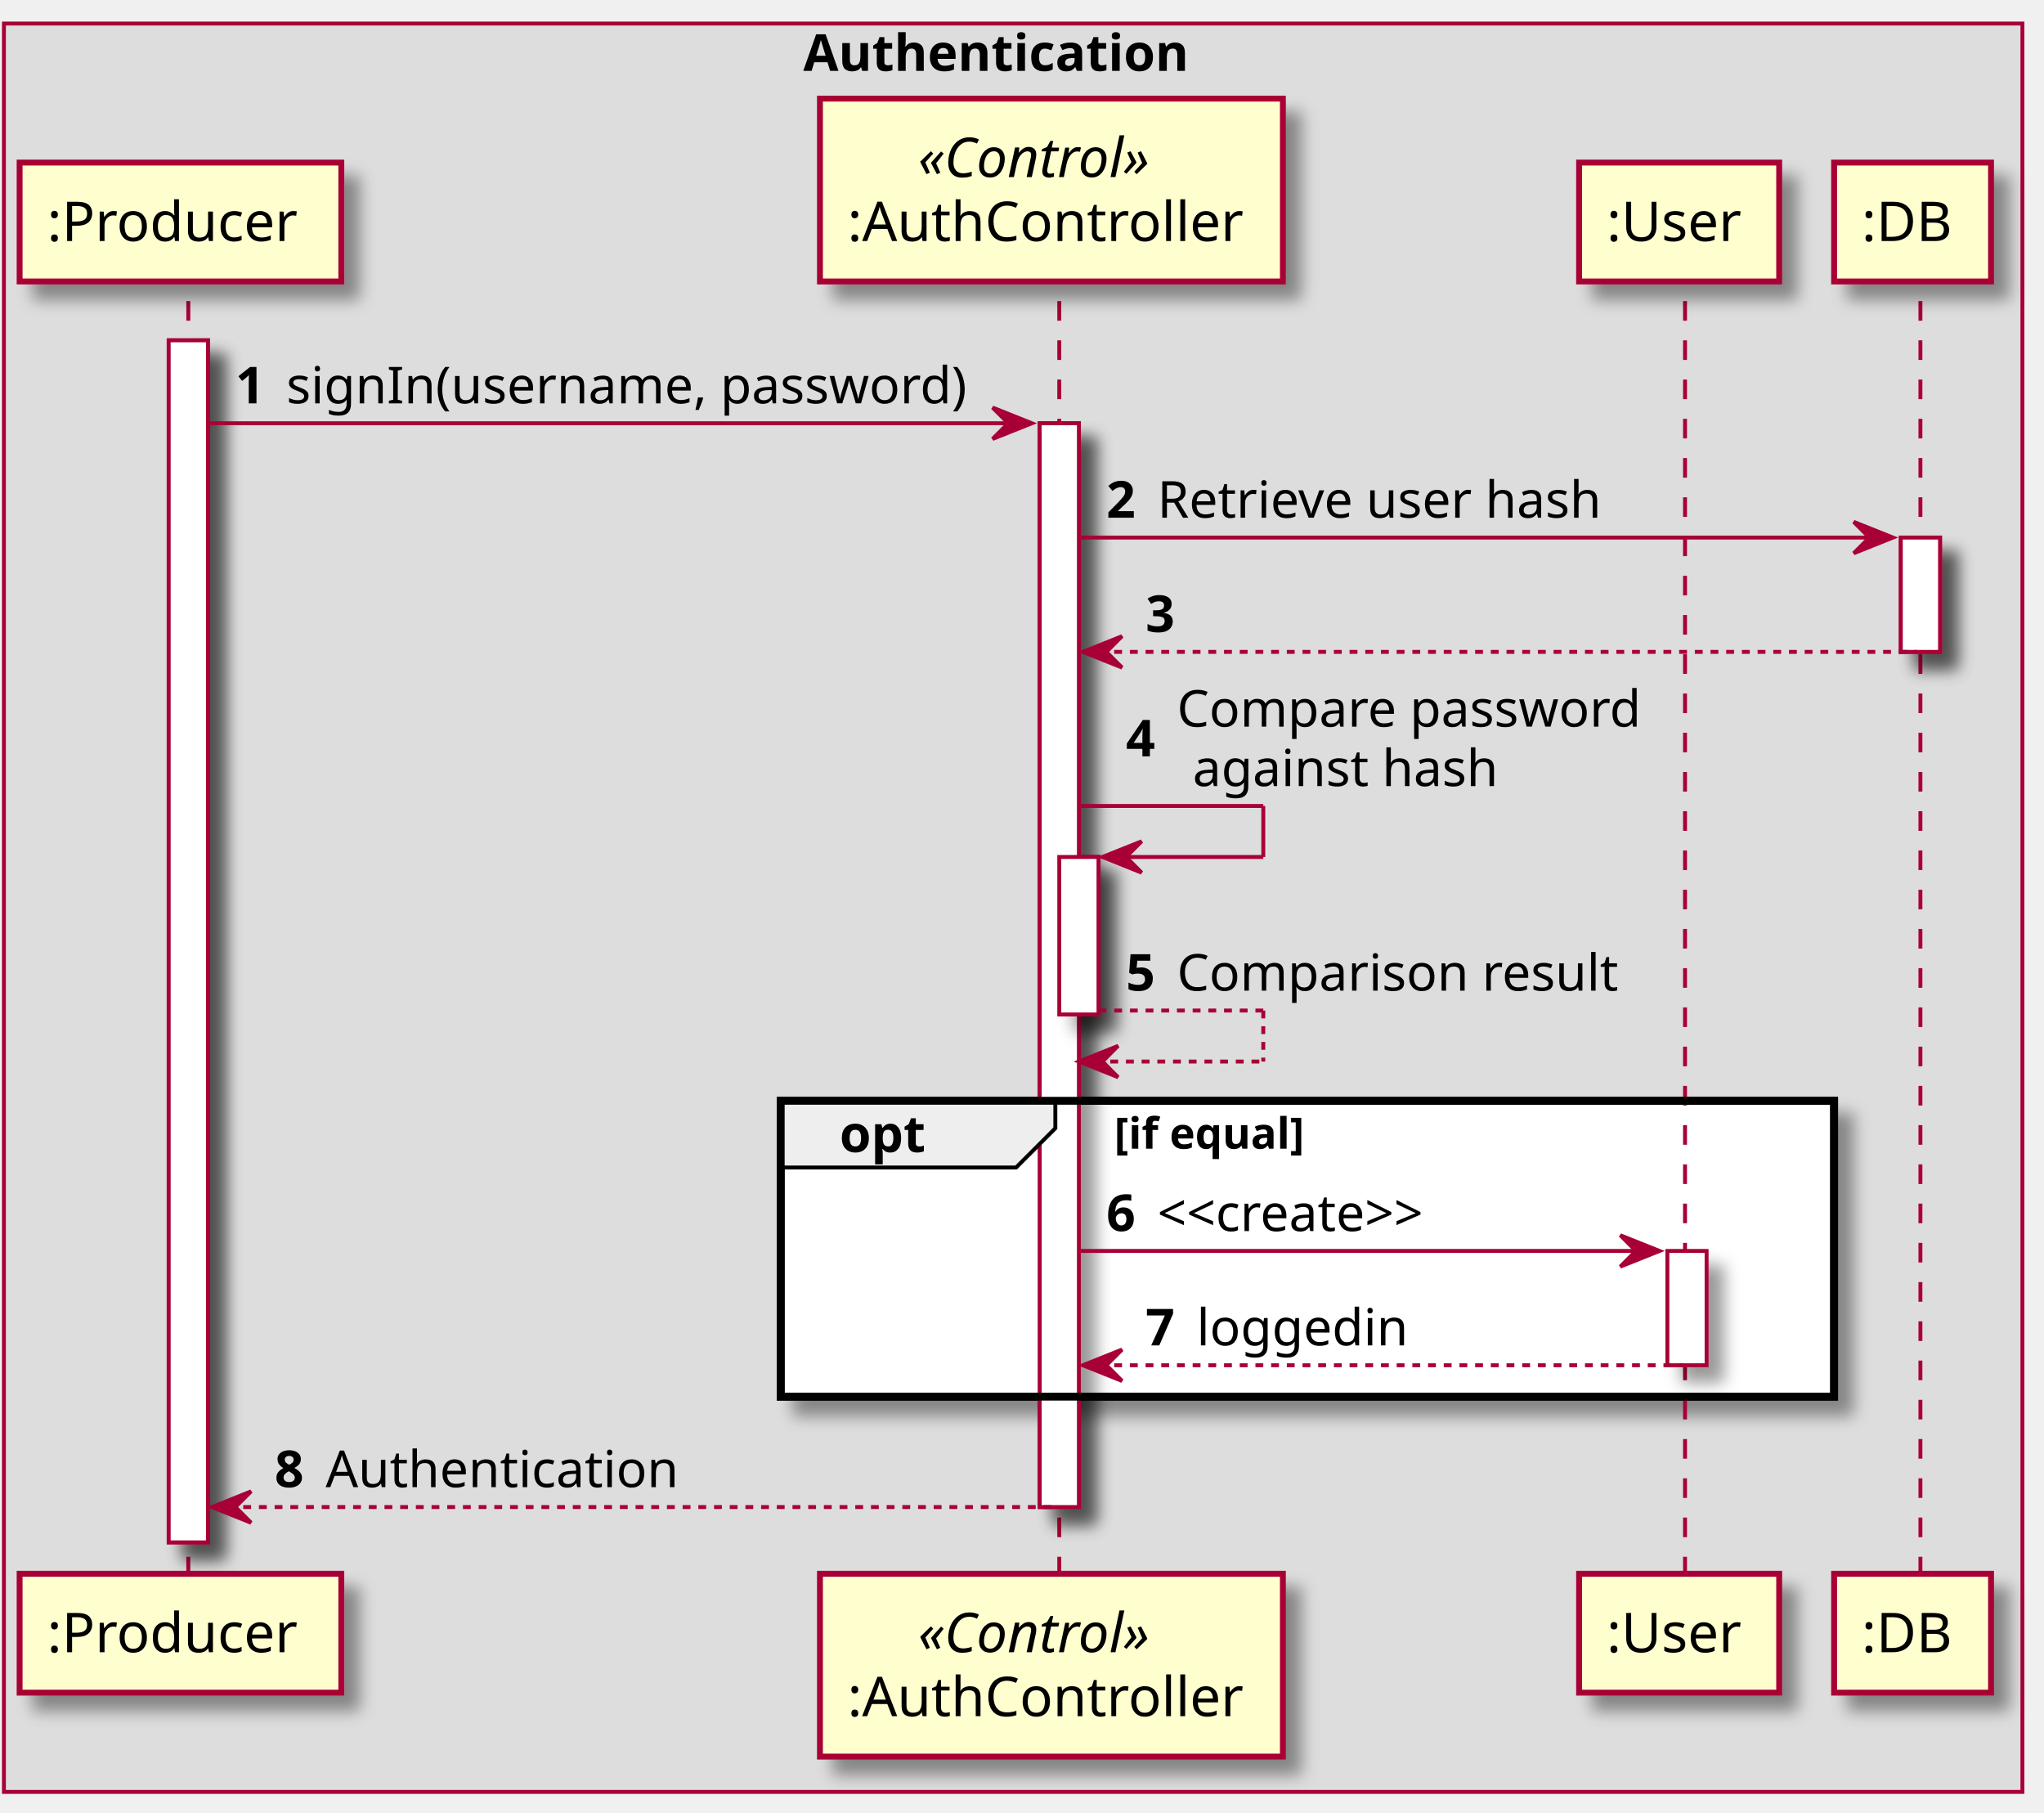
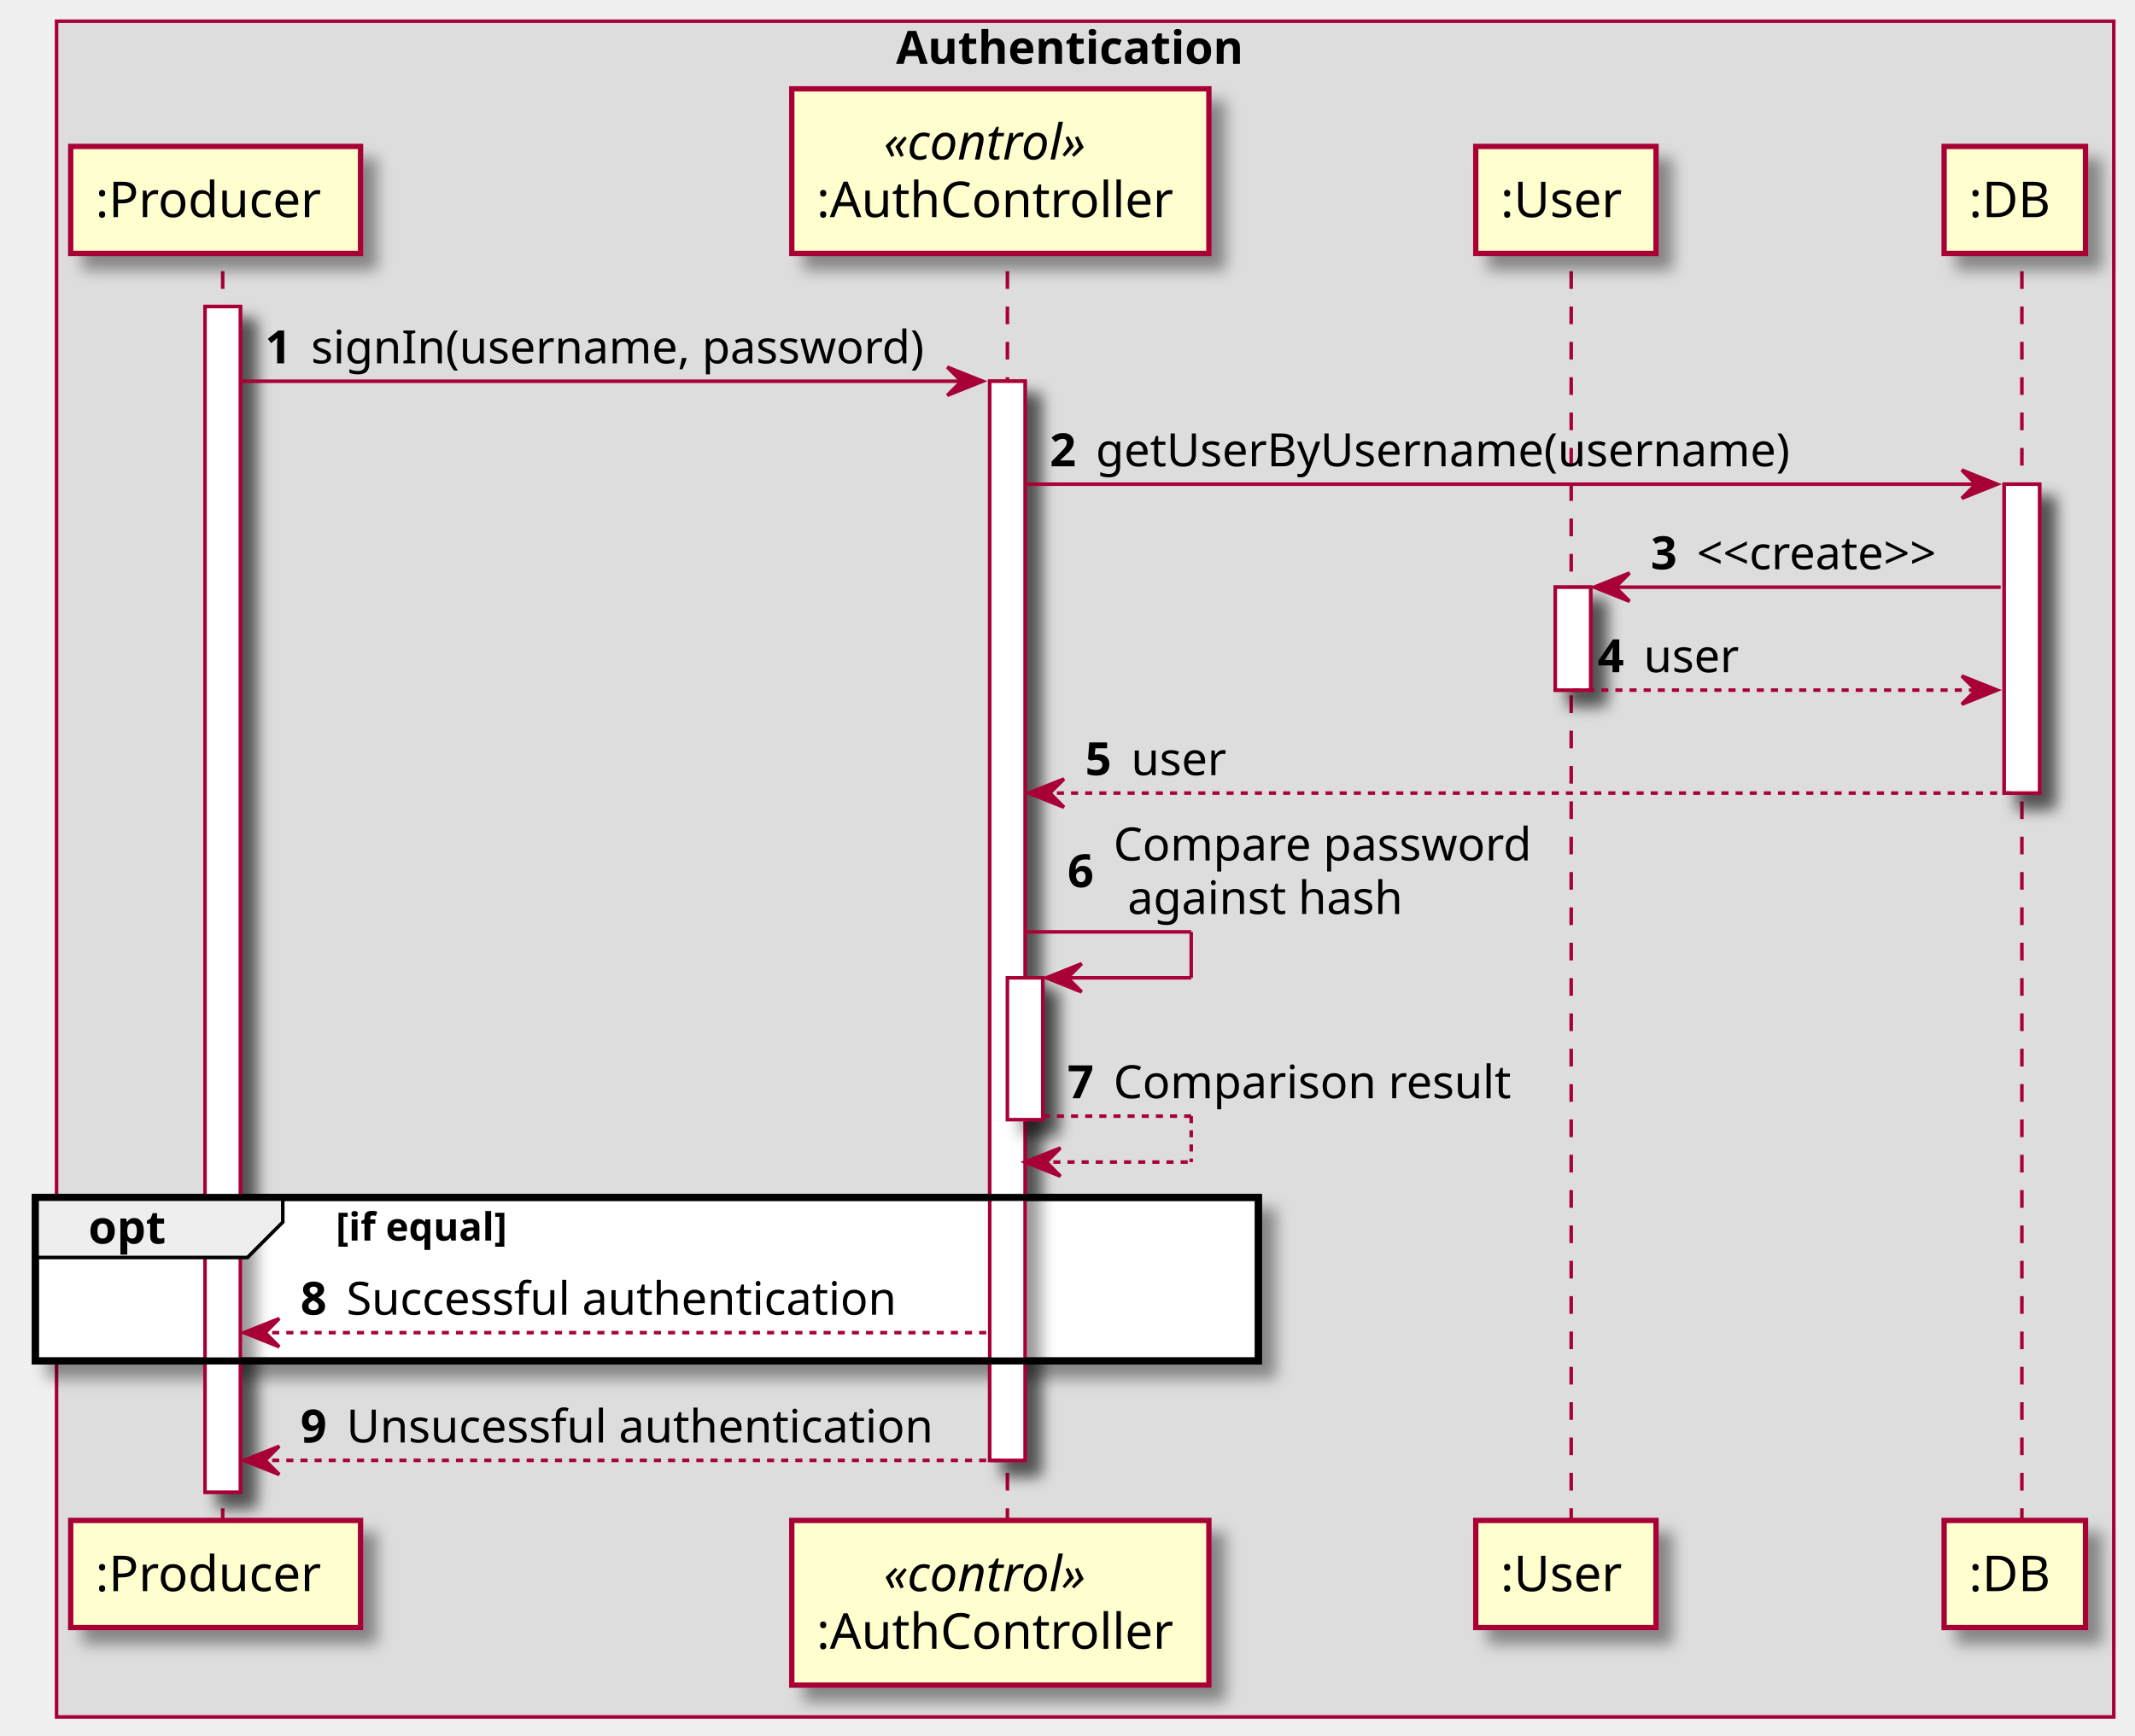
- <svg xmlns="http://www.w3.org/2000/svg" contentScriptType="application/ecmascript" contentStyleType="text/css" height="462px" preserveAspectRatio="none" style="width:521px;height:462px;" version="1.1" viewBox="0 0 521 462" width="521px" zoomAndPan="magnify">
+ <svg xmlns="http://www.w3.org/2000/svg" contentScriptType="application/ecmascript" contentStyleType="text/css" height="491px" preserveAspectRatio="none" style="width:604px;height:491px;background:#FFFFFF;" version="1.1" viewBox="0 0 604 491" width="604px" zoomAndPan="magnify">
  <defs>
-     <filter height="300%" id="fh7e9gzqrkfxh" width="300%" x="-1" y="-1">
+     <filter height="300%" id="f171a9w07wwu2n" width="300%" x="-1" y="-1">
      <feGaussianBlur result="blurOut" stdDeviation="2.0" />
      <feColorMatrix in="blurOut" result="blurOut2" type="matrix" values="0 0 0 0 0 0 0 0 0 0 0 0 0 0 0 0 0 0 .4 0" />
      <feOffset dx="4.0" dy="4.0" in="blurOut2" result="blurOut3" />
      <feBlend in="SourceGraphic" in2="blurOut3" mode="normal" />
    </filter>
  </defs>
  <g>
-     <rect fill="#DDDDDD" height="450.648" style="stroke:#A80036;stroke-width:1.0;" width="514.5" x="1" y="6" />
-     <text fill="#000000" font-family="sans-serif" font-size="13" font-weight="bold" lengthAdjust="spacing" textLength="107" x="204.75" y="18.067">Authentication</text>
-     <rect fill="#FFFFFF" filter="url(#fh7e9gzqrkfxh)" height="306.328" style="stroke:#A80036;stroke-width:1.0;" width="10" x="43" y="86.727" />
-     <rect fill="#FFFFFF" filter="url(#fh7e9gzqrkfxh)" height="276.195" style="stroke:#A80036;stroke-width:1.0;" width="10" x="265" y="107.859" />
-     <rect fill="#FFFFFF" filter="url(#fh7e9gzqrkfxh)" height="40.133" style="stroke:#A80036;stroke-width:1.0;" width="10" x="270" y="218.391" />
-     <rect fill="#FFFFFF" filter="url(#fh7e9gzqrkfxh)" height="29.133" style="stroke:#A80036;stroke-width:1.0;" width="10" x="425" y="318.789" />
-     <rect fill="#FFFFFF" filter="url(#fh7e9gzqrkfxh)" height="29.133" style="stroke:#A80036;stroke-width:1.0;" width="10" x="484.5" y="136.992" />
-     <rect fill="#FFFFFF" filter="url(#fh7e9gzqrkfxh)" height="75.398" style="stroke:#000000;stroke-width:2.0;" width="268.5" x="199" y="280.523" />
-     <line style="stroke:#A80036;stroke-width:1.0;stroke-dasharray:5.0,5.0;" x1="48" x2="48" y1="76.727" y2="402.055" />
-     <line style="stroke:#A80036;stroke-width:1.0;stroke-dasharray:5.0,5.0;" x1="270" x2="270" y1="76.727" y2="402.055" />
-     <line style="stroke:#A80036;stroke-width:1.0;stroke-dasharray:5.0,5.0;" x1="429.5" x2="429.5" y1="76.727" y2="402.055" />
-     <line style="stroke:#A80036;stroke-width:1.0;stroke-dasharray:5.0,5.0;" x1="489.5" x2="489.5" y1="76.727" y2="402.055" />
-     <rect fill="#FEFECE" filter="url(#fh7e9gzqrkfxh)" height="30.297" style="stroke:#A80036;stroke-width:1.5;" width="82" x="5" y="41.43" />
-     <text fill="#000000" font-family="sans-serif" font-size="14" lengthAdjust="spacing" textLength="68" x="12" y="61.425">:Producer</text>
-     <rect fill="#FEFECE" filter="url(#fh7e9gzqrkfxh)" height="30.297" style="stroke:#A80036;stroke-width:1.5;" width="82" x="5" y="401.055" />
-     <text fill="#000000" font-family="sans-serif" font-size="14" lengthAdjust="spacing" textLength="68" x="12" y="421.05">:Producer</text>
-     <rect fill="#FEFECE" filter="url(#fh7e9gzqrkfxh)" height="46.594" style="stroke:#A80036;stroke-width:1.5;" width="118" x="209" y="25.133" />
-     <text fill="#000000" font-family="sans-serif" font-size="14" font-style="italic" lengthAdjust="spacing" textLength="68" x="234" y="45.128">«Control»</text>
-     <text fill="#000000" font-family="sans-serif" font-size="14" lengthAdjust="spacing" textLength="104" x="216" y="61.425">:AuthController</text>
-     <rect fill="#FEFECE" filter="url(#fh7e9gzqrkfxh)" height="46.594" style="stroke:#A80036;stroke-width:1.5;" width="118" x="209" y="401.055" />
-     <text fill="#000000" font-family="sans-serif" font-size="14" font-style="italic" lengthAdjust="spacing" textLength="68" x="234" y="421.05">«Control»</text>
-     <text fill="#000000" font-family="sans-serif" font-size="14" lengthAdjust="spacing" textLength="104" x="216" y="437.347">:AuthController</text>
-     <rect fill="#FEFECE" filter="url(#fh7e9gzqrkfxh)" height="30.297" style="stroke:#A80036;stroke-width:1.5;" width="51" x="402.5" y="41.43" />
-     <text fill="#000000" font-family="sans-serif" font-size="14" lengthAdjust="spacing" textLength="37" x="409.5" y="61.425">:User</text>
-     <rect fill="#FEFECE" filter="url(#fh7e9gzqrkfxh)" height="30.297" style="stroke:#A80036;stroke-width:1.5;" width="51" x="402.5" y="401.055" />
-     <text fill="#000000" font-family="sans-serif" font-size="14" lengthAdjust="spacing" textLength="37" x="409.5" y="421.05">:User</text>
-     <rect fill="#FEFECE" filter="url(#fh7e9gzqrkfxh)" height="30.297" style="stroke:#A80036;stroke-width:1.5;" width="40" x="467.5" y="41.43" />
-     <text fill="#000000" font-family="sans-serif" font-size="14" lengthAdjust="spacing" textLength="26" x="474.5" y="61.425">:DB</text>
-     <rect fill="#FEFECE" filter="url(#fh7e9gzqrkfxh)" height="30.297" style="stroke:#A80036;stroke-width:1.5;" width="40" x="467.5" y="401.055" />
-     <text fill="#000000" font-family="sans-serif" font-size="14" lengthAdjust="spacing" textLength="26" x="474.5" y="421.05">:DB</text>
-     <rect fill="#FFFFFF" filter="url(#fh7e9gzqrkfxh)" height="306.328" style="stroke:#A80036;stroke-width:1.0;" width="10" x="43" y="86.727" />
-     <rect fill="#FFFFFF" filter="url(#fh7e9gzqrkfxh)" height="276.195" style="stroke:#A80036;stroke-width:1.0;" width="10" x="265" y="107.859" />
-     <rect fill="#FFFFFF" filter="url(#fh7e9gzqrkfxh)" height="40.133" style="stroke:#A80036;stroke-width:1.0;" width="10" x="270" y="218.391" />
-     <rect fill="#FFFFFF" filter="url(#fh7e9gzqrkfxh)" height="29.133" style="stroke:#A80036;stroke-width:1.0;" width="10" x="425" y="318.789" />
-     <rect fill="#FFFFFF" filter="url(#fh7e9gzqrkfxh)" height="29.133" style="stroke:#A80036;stroke-width:1.0;" width="10" x="484.5" y="136.992" />
-     <polygon fill="#A80036" points="253,103.859,263,107.859,253,111.859,257,107.859" style="stroke:#A80036;stroke-width:1.0;" />
-     <line style="stroke:#A80036;stroke-width:1.0;" x1="53" x2="259" y1="107.859" y2="107.859" />
-     <text fill="#000000" font-family="sans-serif" font-size="13" font-weight="bold" lengthAdjust="spacing" textLength="9" x="60" y="102.793">1</text>
-     <text fill="#000000" font-family="sans-serif" font-size="13" lengthAdjust="spacing" textLength="180" x="73" y="102.793">signIn(username, password)</text>
-     <polygon fill="#A80036" points="472.5,132.992,482.5,136.992,472.5,140.992,476.5,136.992" style="stroke:#A80036;stroke-width:1.0;" />
-     <line style="stroke:#A80036;stroke-width:1.0;" x1="275" x2="478.5" y1="136.992" y2="136.992" />
-     <text fill="#000000" font-family="sans-serif" font-size="13" font-weight="bold" lengthAdjust="spacing" textLength="9" x="282" y="131.926">2</text>
-     <text fill="#000000" font-family="sans-serif" font-size="13" lengthAdjust="spacing" textLength="119" x="295" y="131.926">Retrieve user hash</text>
-     <polygon fill="#A80036" points="286,162.125,276,166.125,286,170.125,282,166.125" style="stroke:#A80036;stroke-width:1.0;" />
-     <line style="stroke:#A80036;stroke-width:1.0;stroke-dasharray:2.0,2.0;" x1="280" x2="488.5" y1="166.125" y2="166.125" />
-     <text fill="#000000" font-family="sans-serif" font-size="13" font-weight="bold" lengthAdjust="spacing" textLength="9" x="292" y="161.059">3</text>
-     <text fill="#000000" font-family="sans-serif" font-size="13" lengthAdjust="spacing" textLength="0" x="309" y="161.059" />
-     <line style="stroke:#A80036;stroke-width:1.0;" x1="275" x2="322" y1="205.391" y2="205.391" />
-     <line style="stroke:#A80036;stroke-width:1.0;" x1="322" x2="322" y1="205.391" y2="218.391" />
-     <line style="stroke:#A80036;stroke-width:1.0;" x1="281" x2="322" y1="218.391" y2="218.391" />
-     <polygon fill="#A80036" points="291,214.391,281,218.391,291,222.391,287,218.391" style="stroke:#A80036;stroke-width:1.0;" />
-     <text fill="#000000" font-family="sans-serif" font-size="13" font-weight="bold" lengthAdjust="spacing" textLength="9" x="287" y="192.758">4</text>
-     <text fill="#000000" font-family="sans-serif" font-size="13" lengthAdjust="spacing" textLength="123" x="300" y="185.192">Compare password</text>
-     <text fill="#000000" font-family="sans-serif" font-size="13" lengthAdjust="spacing" textLength="82" x="304" y="200.325">against hash</text>
-     <line style="stroke:#A80036;stroke-width:1.0;stroke-dasharray:2.0,2.0;" x1="280" x2="322" y1="257.523" y2="257.523" />
-     <line style="stroke:#A80036;stroke-width:1.0;stroke-dasharray:2.0,2.0;" x1="322" x2="322" y1="257.523" y2="270.523" />
-     <line style="stroke:#A80036;stroke-width:1.0;stroke-dasharray:2.0,2.0;" x1="275" x2="322" y1="270.523" y2="270.523" />
-     <polygon fill="#A80036" points="285,266.523,275,270.523,285,274.523,281,270.523" style="stroke:#A80036;stroke-width:1.0;" />
-     <text fill="#000000" font-family="sans-serif" font-size="13" font-weight="bold" lengthAdjust="spacing" textLength="9" x="287" y="252.458">5</text>
-     <text fill="#000000" font-family="sans-serif" font-size="13" lengthAdjust="spacing" textLength="117" x="300" y="252.458">Comparison result</text>
-     <path d="M199,280.523 L269,280.523 L269,287.523 L259,297.523 L199,297.523 L199,280.523 " fill="#EEEEEE" style="stroke:#000000;stroke-width:1.0;" />
-     <rect fill="none" height="75.398" style="stroke:#000000;stroke-width:2.0;" width="268.5" x="199" y="280.523" />
-     <text fill="#000000" font-family="sans-serif" font-size="13" font-weight="bold" lengthAdjust="spacing" textLength="25" x="214" y="293.59">opt</text>
-     <text fill="#000000" font-family="sans-serif" font-size="11" font-weight="bold" lengthAdjust="spacing" textLength="59" x="284" y="292.734">[if equal]</text>
-     <polygon fill="#A80036" points="413,314.789,423,318.789,413,322.789,417,318.789" style="stroke:#A80036;stroke-width:1.0;" />
-     <line style="stroke:#A80036;stroke-width:1.0;" x1="275" x2="419" y1="318.789" y2="318.789" />
-     <text fill="#000000" font-family="sans-serif" font-size="13" font-weight="bold" lengthAdjust="spacing" textLength="9" x="282" y="313.723">6</text>
-     <text fill="#000000" font-family="sans-serif" font-size="13" lengthAdjust="spacing" textLength="85" x="295" y="313.723">&lt;&lt;create&gt;&gt;</text>
-     <polygon fill="#A80036" points="286,343.922,276,347.922,286,351.922,282,347.922" style="stroke:#A80036;stroke-width:1.0;" />
-     <line style="stroke:#A80036;stroke-width:1.0;stroke-dasharray:2.0,2.0;" x1="280" x2="429" y1="347.922" y2="347.922" />
-     <text fill="#000000" font-family="sans-serif" font-size="13" font-weight="bold" lengthAdjust="spacing" textLength="9" x="292" y="342.856">7</text>
-     <text fill="#000000" font-family="sans-serif" font-size="13" lengthAdjust="spacing" textLength="54" x="305" y="342.856">loggedin</text>
-     <polygon fill="#A80036" points="64,380.055,54,384.055,64,388.055,60,384.055" style="stroke:#A80036;stroke-width:1.0;" />
-     <line style="stroke:#A80036;stroke-width:1.0;stroke-dasharray:2.0,2.0;" x1="58" x2="269" y1="384.055" y2="384.055" />
-     <text fill="#000000" font-family="sans-serif" font-size="13" font-weight="bold" lengthAdjust="spacing" textLength="9" x="70" y="378.989">8</text>
-     <text fill="#000000" font-family="sans-serif" font-size="13" lengthAdjust="spacing" textLength="93" x="83" y="378.989">Authentication</text>
+     <rect fill="#DDDDDD" height="479.781" style="stroke:#A80036;stroke-width:1.0;" width="582" x="16" y="6" />
+     <text fill="#000000" font-family="sans-serif" font-size="13" font-weight="bold" lengthAdjust="spacing" textLength="107" x="253.5" y="18.067">Authentication</text>
+     <rect fill="#FFFFFF" filter="url(#f171a9w07wwu2n)" height="335.461" style="stroke:#A80036;stroke-width:1.0;" width="10" x="58" y="86.727" />
+     <rect fill="#FFFFFF" filter="url(#f171a9w07wwu2n)" height="305.328" style="stroke:#A80036;stroke-width:1.0;" width="10" x="280" y="107.859" />
+     <rect fill="#FFFFFF" filter="url(#f171a9w07wwu2n)" height="40.133" style="stroke:#A80036;stroke-width:1.0;" width="10" x="285" y="276.656" />
+     <rect fill="#FFFFFF" filter="url(#f171a9w07wwu2n)" height="29.133" style="stroke:#A80036;stroke-width:1.0;" width="10" x="440" y="166.125" />
+     <rect fill="#FFFFFF" filter="url(#f171a9w07wwu2n)" height="87.398" style="stroke:#A80036;stroke-width:1.0;" width="10" x="567" y="136.992" />
+     <rect fill="#FFFFFF" filter="url(#f171a9w07wwu2n)" height="46.266" style="stroke:#000000;stroke-width:2.0;" width="346" x="10" y="338.789" />
+     <line style="stroke:#A80036;stroke-width:1.0;stroke-dasharray:5.0,5.0;" x1="63" x2="63" y1="76.727" y2="431.188" />
+     <line style="stroke:#A80036;stroke-width:1.0;stroke-dasharray:5.0,5.0;" x1="285" x2="285" y1="76.727" y2="431.188" />
+     <line style="stroke:#A80036;stroke-width:1.0;stroke-dasharray:5.0,5.0;" x1="444.5" x2="444.5" y1="76.727" y2="431.188" />
+     <line style="stroke:#A80036;stroke-width:1.0;stroke-dasharray:5.0,5.0;" x1="572" x2="572" y1="76.727" y2="431.188" />
+     <rect fill="#FEFECE" filter="url(#f171a9w07wwu2n)" height="30.297" style="stroke:#A80036;stroke-width:1.5;" width="82" x="20" y="41.43" />
+     <text fill="#000000" font-family="sans-serif" font-size="14" lengthAdjust="spacing" textLength="68" x="27" y="61.425">:Producer</text>
+     <rect fill="#FEFECE" filter="url(#f171a9w07wwu2n)" height="30.297" style="stroke:#A80036;stroke-width:1.5;" width="82" x="20" y="430.188" />
+     <text fill="#000000" font-family="sans-serif" font-size="14" lengthAdjust="spacing" textLength="68" x="27" y="450.183">:Producer</text>
+     <rect fill="#FEFECE" filter="url(#f171a9w07wwu2n)" height="46.594" style="stroke:#A80036;stroke-width:1.5;" width="118" x="224" y="25.133" />
+     <text fill="#000000" font-family="sans-serif" font-size="14" font-style="italic" lengthAdjust="spacing" textLength="66" x="250" y="45.128">«control»</text>
+     <text fill="#000000" font-family="sans-serif" font-size="14" lengthAdjust="spacing" textLength="104" x="231" y="61.425">:AuthController</text>
+     <rect fill="#FEFECE" filter="url(#f171a9w07wwu2n)" height="46.594" style="stroke:#A80036;stroke-width:1.5;" width="118" x="224" y="430.188" />
+     <text fill="#000000" font-family="sans-serif" font-size="14" font-style="italic" lengthAdjust="spacing" textLength="66" x="250" y="450.183">«control»</text>
+     <text fill="#000000" font-family="sans-serif" font-size="14" lengthAdjust="spacing" textLength="104" x="231" y="466.479">:AuthController</text>
+     <rect fill="#FEFECE" filter="url(#f171a9w07wwu2n)" height="30.297" style="stroke:#A80036;stroke-width:1.5;" width="51" x="417.5" y="41.43" />
+     <text fill="#000000" font-family="sans-serif" font-size="14" lengthAdjust="spacing" textLength="37" x="424.5" y="61.425">:User</text>
+     <rect fill="#FEFECE" filter="url(#f171a9w07wwu2n)" height="30.297" style="stroke:#A80036;stroke-width:1.5;" width="51" x="417.5" y="430.188" />
+     <text fill="#000000" font-family="sans-serif" font-size="14" lengthAdjust="spacing" textLength="37" x="424.5" y="450.183">:User</text>
+     <rect fill="#FEFECE" filter="url(#f171a9w07wwu2n)" height="30.297" style="stroke:#A80036;stroke-width:1.5;" width="40" x="550" y="41.43" />
+     <text fill="#000000" font-family="sans-serif" font-size="14" lengthAdjust="spacing" textLength="26" x="557" y="61.425">:DB</text>
+     <rect fill="#FEFECE" filter="url(#f171a9w07wwu2n)" height="30.297" style="stroke:#A80036;stroke-width:1.5;" width="40" x="550" y="430.188" />
+     <text fill="#000000" font-family="sans-serif" font-size="14" lengthAdjust="spacing" textLength="26" x="557" y="450.183">:DB</text>
+     <rect fill="#FFFFFF" filter="url(#f171a9w07wwu2n)" height="335.461" style="stroke:#A80036;stroke-width:1.0;" width="10" x="58" y="86.727" />
+     <rect fill="#FFFFFF" filter="url(#f171a9w07wwu2n)" height="305.328" style="stroke:#A80036;stroke-width:1.0;" width="10" x="280" y="107.859" />
+     <rect fill="#FFFFFF" filter="url(#f171a9w07wwu2n)" height="40.133" style="stroke:#A80036;stroke-width:1.0;" width="10" x="285" y="276.656" />
+     <rect fill="#FFFFFF" filter="url(#f171a9w07wwu2n)" height="29.133" style="stroke:#A80036;stroke-width:1.0;" width="10" x="440" y="166.125" />
+     <rect fill="#FFFFFF" filter="url(#f171a9w07wwu2n)" height="87.398" style="stroke:#A80036;stroke-width:1.0;" width="10" x="567" y="136.992" />
+     <polygon fill="#A80036" points="268,103.859,278,107.859,268,111.859,272,107.859" style="stroke:#A80036;stroke-width:1.0;" />
+     <line style="stroke:#A80036;stroke-width:1.0;" x1="68" x2="274" y1="107.859" y2="107.859" />
+     <text fill="#000000" font-family="sans-serif" font-size="13" font-weight="bold" lengthAdjust="spacing" textLength="9" x="75" y="102.793">1</text>
+     <text fill="#000000" font-family="sans-serif" font-size="13" lengthAdjust="spacing" textLength="180" x="88" y="102.793">signIn(username, password)</text>
+     <polygon fill="#A80036" points="555,132.992,565,136.992,555,140.992,559,136.992" style="stroke:#A80036;stroke-width:1.0;" />
+     <line style="stroke:#A80036;stroke-width:1.0;" x1="290" x2="561" y1="136.992" y2="136.992" />
+     <text fill="#000000" font-family="sans-serif" font-size="13" font-weight="bold" lengthAdjust="spacing" textLength="9" x="297" y="131.926">2</text>
+     <text fill="#000000" font-family="sans-serif" font-size="13" lengthAdjust="spacing" textLength="209" x="310" y="131.926">getUserByUsername(username)</text>
+     <polygon fill="#A80036" points="461,162.125,451,166.125,461,170.125,457,166.125" style="stroke:#A80036;stroke-width:1.0;" />
+     <line style="stroke:#A80036;stroke-width:1.0;" x1="455" x2="566" y1="166.125" y2="166.125" />
+     <text fill="#000000" font-family="sans-serif" font-size="13" font-weight="bold" lengthAdjust="spacing" textLength="9" x="467" y="161.059">3</text>
+     <text fill="#000000" font-family="sans-serif" font-size="13" lengthAdjust="spacing" textLength="85" x="480" y="161.059">&lt;&lt;create&gt;&gt;</text>
+     <polygon fill="#A80036" points="555,191.258,565,195.258,555,199.258,559,195.258" style="stroke:#A80036;stroke-width:1.0;" />
+     <line style="stroke:#A80036;stroke-width:1.0;stroke-dasharray:2.0,2.0;" x1="445" x2="561" y1="195.258" y2="195.258" />
+     <text fill="#000000" font-family="sans-serif" font-size="13" font-weight="bold" lengthAdjust="spacing" textLength="9" x="452" y="190.192">4</text>
+     <text fill="#000000" font-family="sans-serif" font-size="13" lengthAdjust="spacing" textLength="28" x="465" y="190.192">user</text>
+     <polygon fill="#A80036" points="301,220.391,291,224.391,301,228.391,297,224.391" style="stroke:#A80036;stroke-width:1.0;" />
+     <line style="stroke:#A80036;stroke-width:1.0;stroke-dasharray:2.0,2.0;" x1="295" x2="571" y1="224.391" y2="224.391" />
+     <text fill="#000000" font-family="sans-serif" font-size="13" font-weight="bold" lengthAdjust="spacing" textLength="9" x="307" y="219.325">5</text>
+     <text fill="#000000" font-family="sans-serif" font-size="13" lengthAdjust="spacing" textLength="28" x="320" y="219.325">user</text>
+     <line style="stroke:#A80036;stroke-width:1.0;" x1="290" x2="337" y1="263.656" y2="263.656" />
+     <line style="stroke:#A80036;stroke-width:1.0;" x1="337" x2="337" y1="263.656" y2="276.656" />
+     <line style="stroke:#A80036;stroke-width:1.0;" x1="296" x2="337" y1="276.656" y2="276.656" />
+     <polygon fill="#A80036" points="306,272.656,296,276.656,306,280.656,302,276.656" style="stroke:#A80036;stroke-width:1.0;" />
+     <text fill="#000000" font-family="sans-serif" font-size="13" font-weight="bold" lengthAdjust="spacing" textLength="9" x="302" y="251.024">6</text>
+     <text fill="#000000" font-family="sans-serif" font-size="13" lengthAdjust="spacing" textLength="123" x="315" y="243.458">Compare password</text>
+     <text fill="#000000" font-family="sans-serif" font-size="13" lengthAdjust="spacing" textLength="82" x="319" y="258.59">against hash</text>
+     <line style="stroke:#A80036;stroke-width:1.0;stroke-dasharray:2.0,2.0;" x1="295" x2="337" y1="315.789" y2="315.789" />
+     <line style="stroke:#A80036;stroke-width:1.0;stroke-dasharray:2.0,2.0;" x1="337" x2="337" y1="315.789" y2="328.789" />
+     <line style="stroke:#A80036;stroke-width:1.0;stroke-dasharray:2.0,2.0;" x1="290" x2="337" y1="328.789" y2="328.789" />
+     <polygon fill="#A80036" points="300,324.789,290,328.789,300,332.789,296,328.789" style="stroke:#A80036;stroke-width:1.0;" />
+     <text fill="#000000" font-family="sans-serif" font-size="13" font-weight="bold" lengthAdjust="spacing" textLength="9" x="302" y="310.723">7</text>
+     <text fill="#000000" font-family="sans-serif" font-size="13" lengthAdjust="spacing" textLength="117" x="315" y="310.723">Comparison result</text>
+     <path d="M10,338.789 L80,338.789 L80,345.789 L70,355.789 L10,355.789 L10,338.789 " fill="#EEEEEE" style="stroke:#000000;stroke-width:1.0;" />
+     <rect fill="none" height="46.266" style="stroke:#000000;stroke-width:2.0;" width="346" x="10" y="338.789" />
+     <text fill="#000000" font-family="sans-serif" font-size="13" font-weight="bold" lengthAdjust="spacing" textLength="25" x="25" y="351.856">opt</text>
+     <text fill="#000000" font-family="sans-serif" font-size="11" font-weight="bold" lengthAdjust="spacing" textLength="59" x="95" y="351">[if equal]</text>
+     <polygon fill="#A80036" points="79,373.055,69,377.055,79,381.055,75,377.055" style="stroke:#A80036;stroke-width:1.0;" />
+     <line style="stroke:#A80036;stroke-width:1.0;stroke-dasharray:2.0,2.0;" x1="73" x2="279" y1="377.055" y2="377.055" />
+     <text fill="#000000" font-family="sans-serif" font-size="13" font-weight="bold" lengthAdjust="spacing" textLength="9" x="85" y="371.989">8</text>
+     <text fill="#000000" font-family="sans-serif" font-size="13" lengthAdjust="spacing" textLength="164" x="98" y="371.989">Successful authentication</text>
+     <polygon fill="#A80036" points="79,409.188,69,413.188,79,417.188,75,413.188" style="stroke:#A80036;stroke-width:1.0;" />
+     <line style="stroke:#A80036;stroke-width:1.0;stroke-dasharray:2.0,2.0;" x1="73" x2="284" y1="413.188" y2="413.188" />
+     <text fill="#000000" font-family="sans-serif" font-size="13" font-weight="bold" lengthAdjust="spacing" textLength="9" x="85" y="408.122">9</text>
+     <text fill="#000000" font-family="sans-serif" font-size="13" lengthAdjust="spacing" textLength="173" x="98" y="408.122">Unsucessful authentication</text>
  </g>
</svg>
